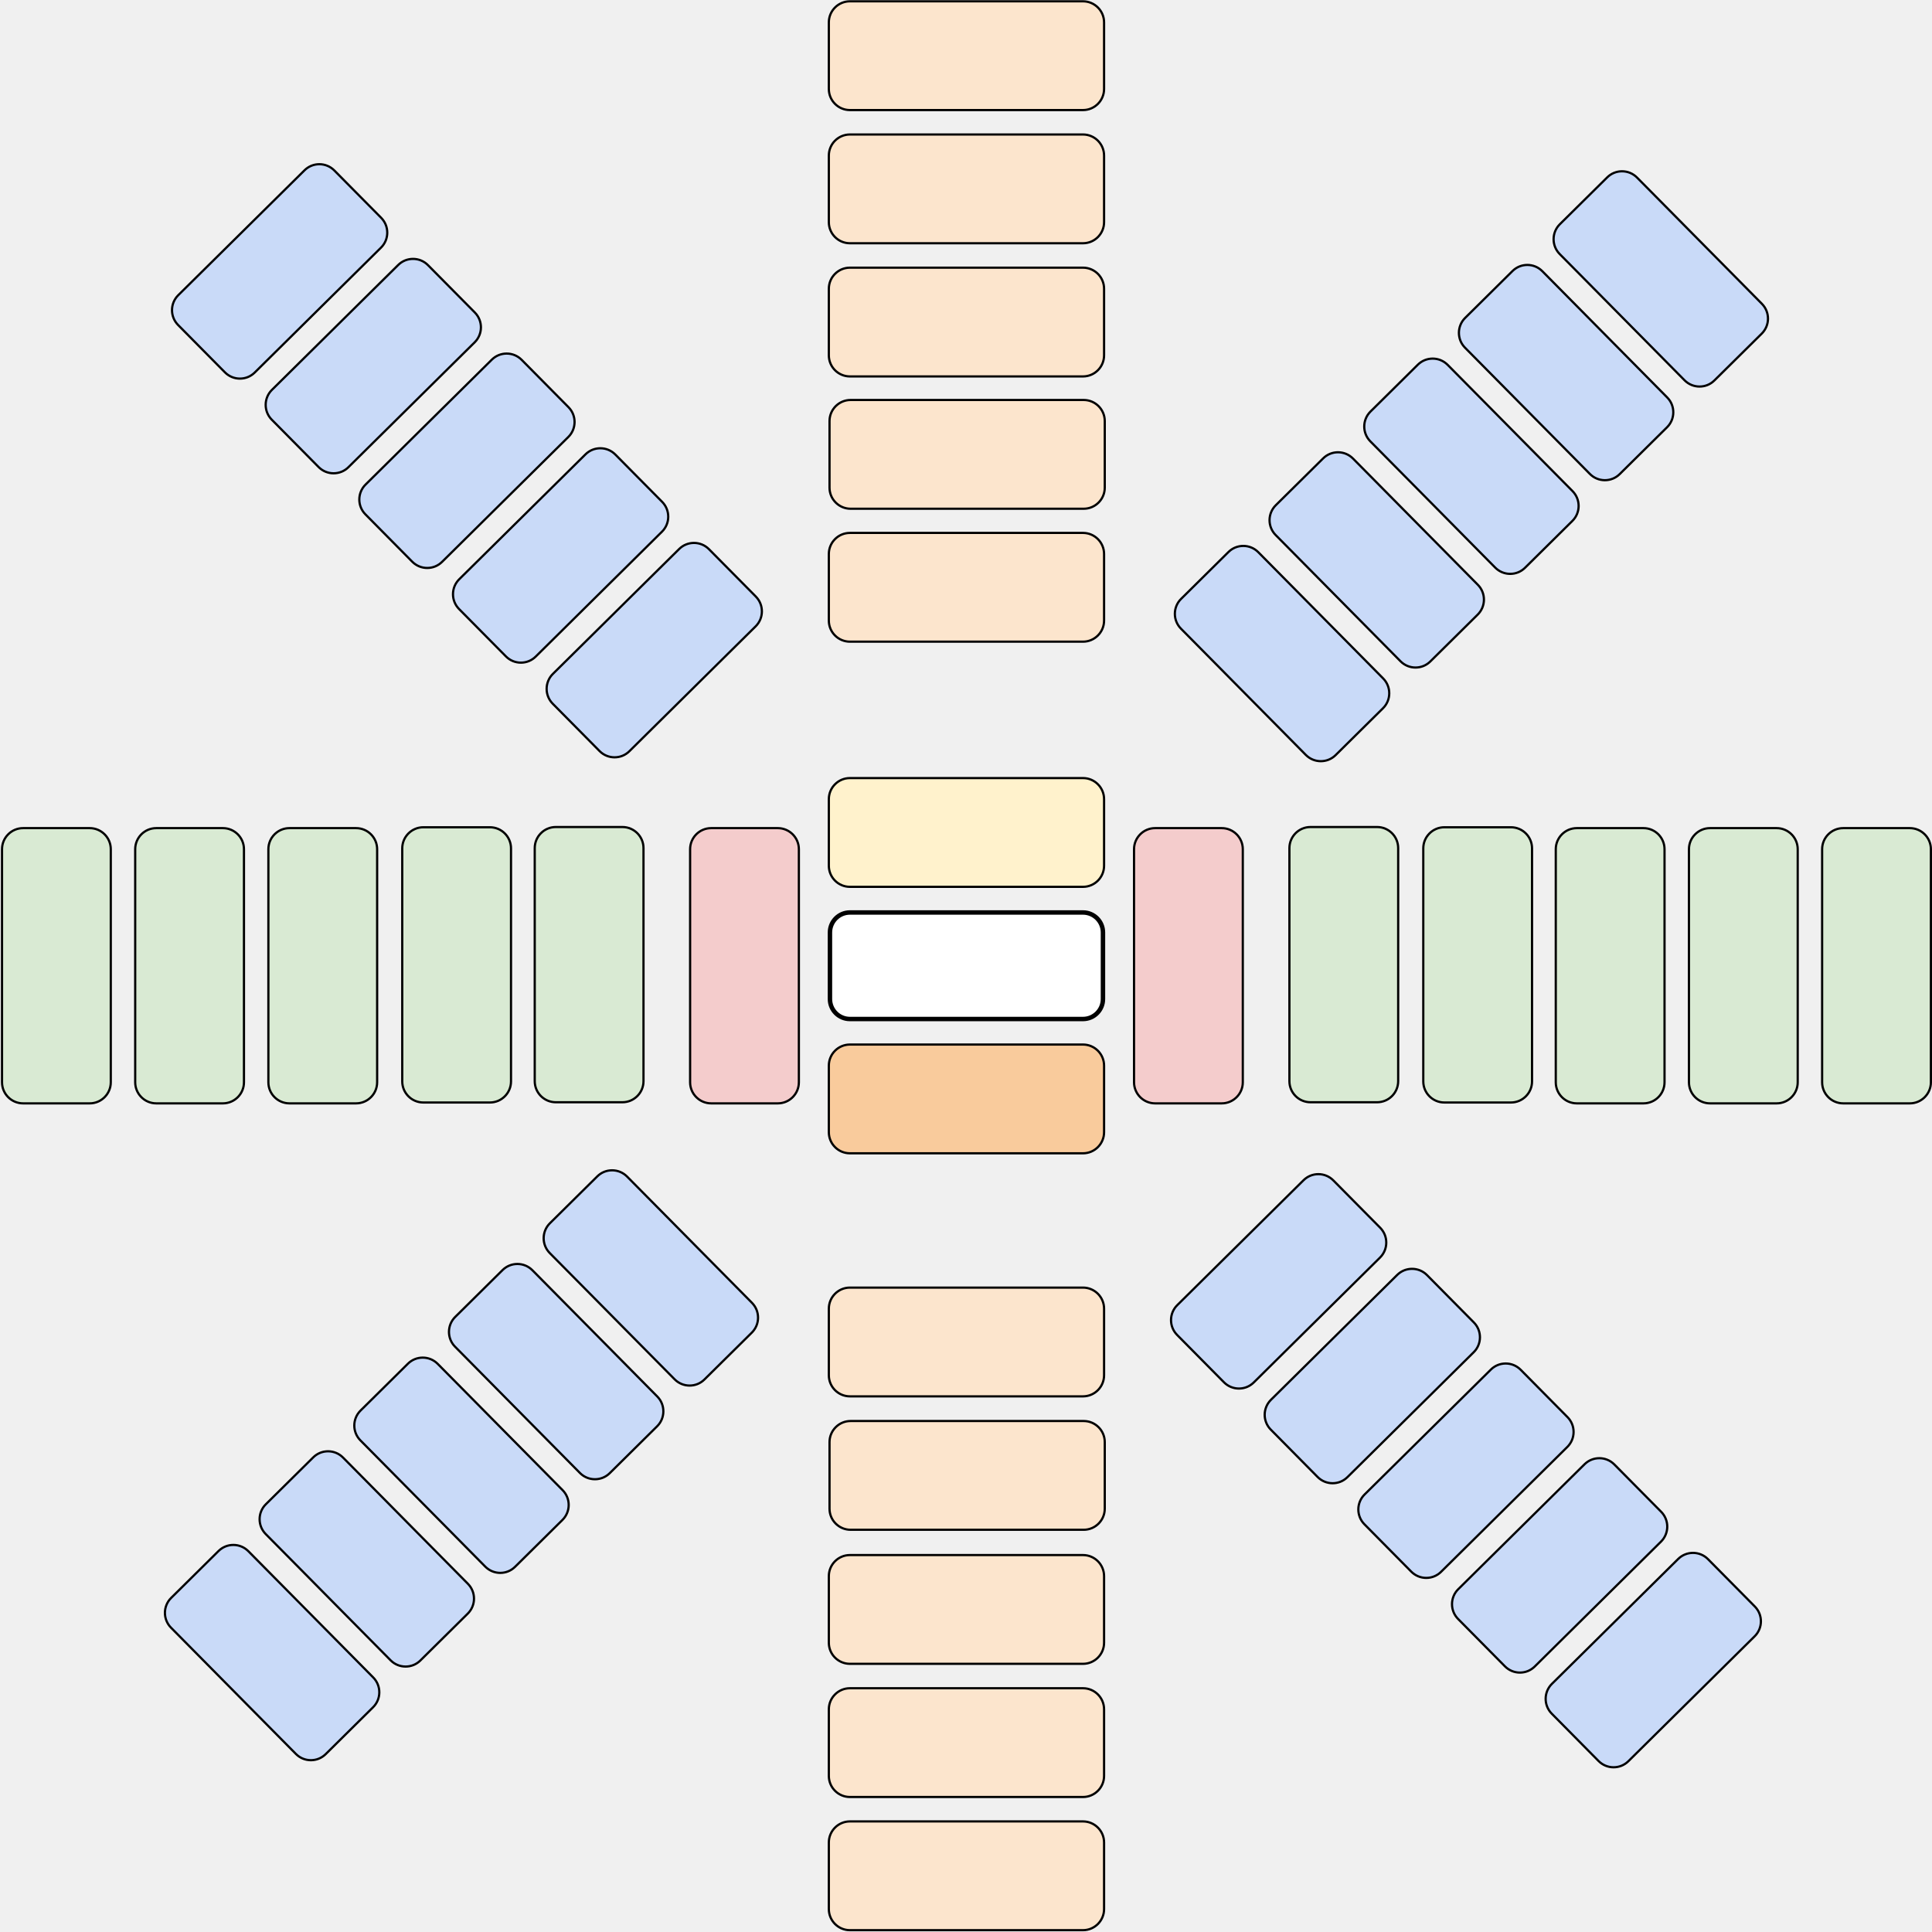
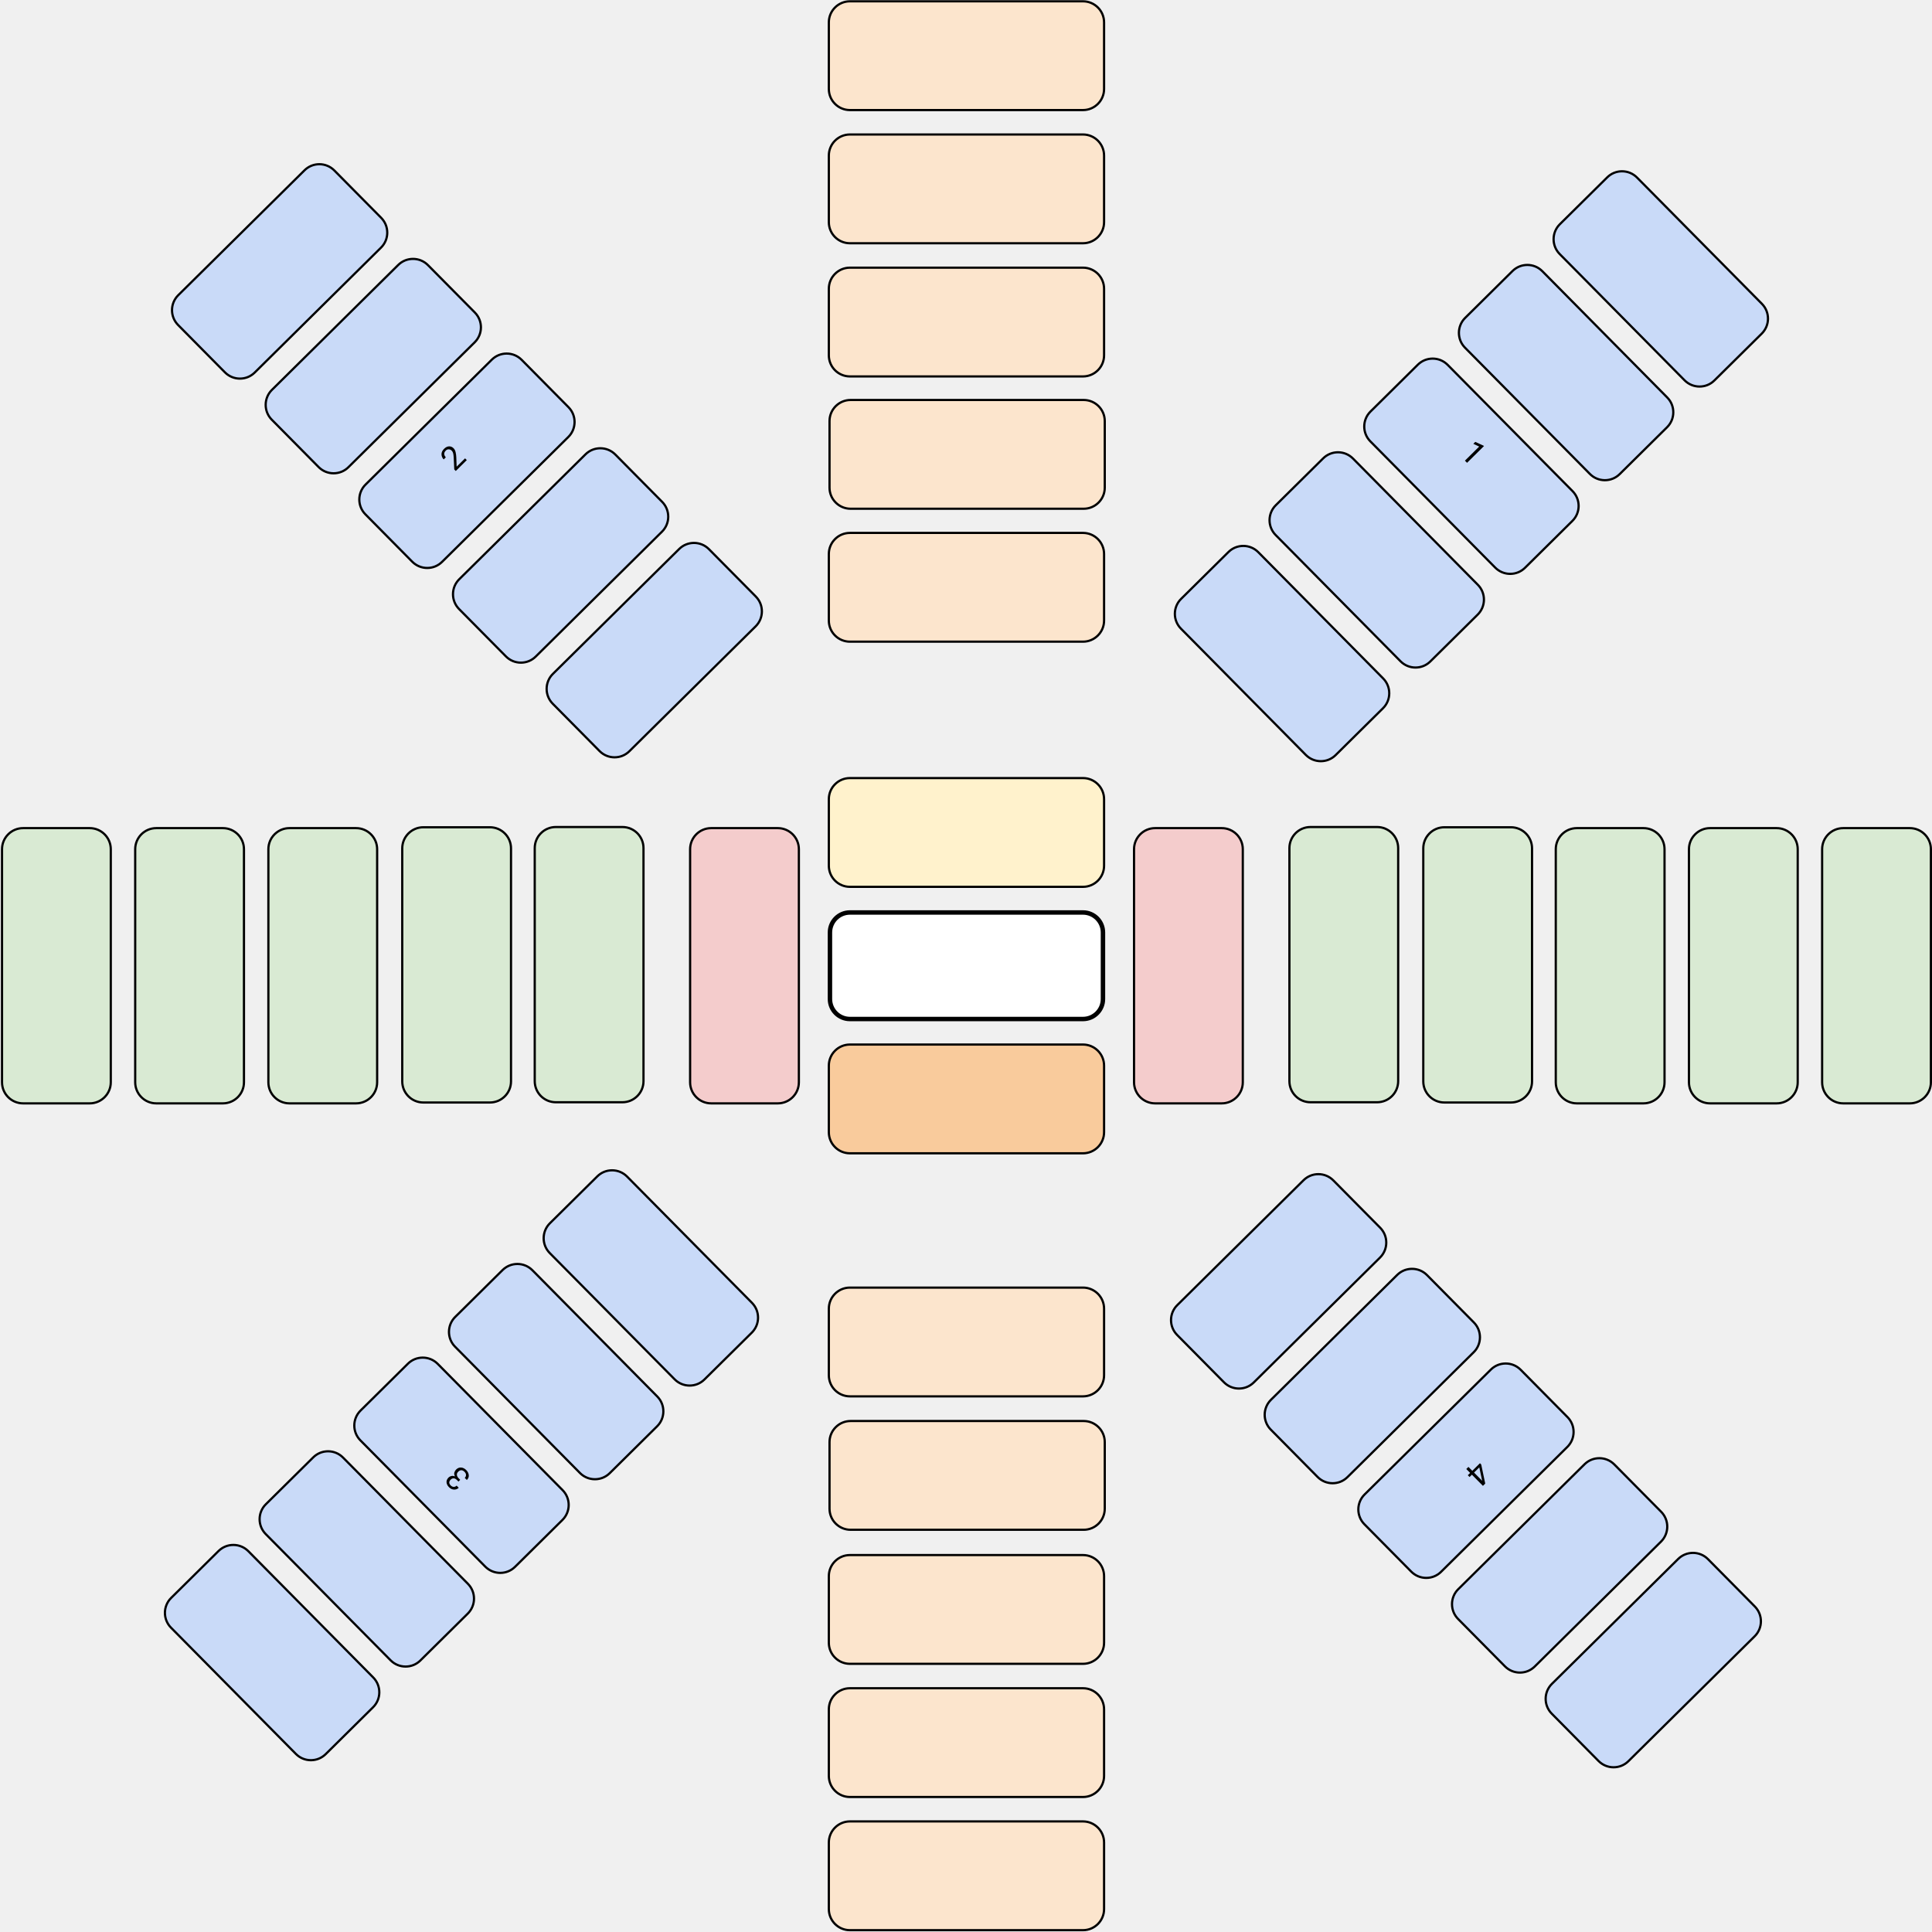
<svg xmlns="http://www.w3.org/2000/svg" viewBox="0 0 870.41 870.09">
  <defs>
    <style>
      .cls-1 {
        fill: #fff;
      }

      .cls-2 {
        font-family: Roboto-Regular, Roboto;
        font-size: 15px;
        font-variation-settings: 'wght' 400, 'wdth' 100;
        text-anchor: middle;
        dominant-baseline: text-bottom;
      }

      .baix {

      } 

      .contrafort {
        fill: rgb(255,242,204);
      }

      .agulla {
        fill: rgb(249,203,156);
      }

      .crossa {
        fill: rgb(244,204,204);
      }

      .mans {
          fill:rgb(252,229,205)
      }

      .vents {
          fill: rgb(217,234,211)
      }

      .lateral {
          fill: rgb(201,218,248)
      }     

    </style>
  </defs>
  <g id="recuadres">
    <g id="baixos">
      <g id="baix-0">
        <rect class="cls-1 baix" x="373.91" y="411.09" width="123" height="48" rx="9" ry="9" />
        <path d="M487.91,412.09c4.41,0,8,3.59,8,8v30c0,4.41-3.59,8-8,8h-105c-4.41,0-8-3.59-8-8v-30c0-4.41,3.59-8,8-8h105M487.91,410.09h-105c-5.52,0-10,4.48-10,10v30c0,5.52,4.48,10,10,10h105c5.52,0,10-4.48,10-10v-30c0-5.52-4.48-10-10-10h0Z" />
      </g>
    </g>
    <g id="contraforts">
      <g id="contrafort-0">
        <rect class="cls-1 contrafort" x="373.41" y="350.54" width="124" height="49" rx="9.5" ry="9.5" />
        <path d="M487.91,351.04c4.96,0,9,4.04,9,9v30c0,4.96-4.04,9-9,9h-105c-4.96,0-9-4.04-9-9v-30c0-4.96,4.04-9,9-9h105M487.91,350.04h-105c-5.52,0-10,4.48-10,10v30c0,5.52,4.48,10,10,10h105c5.52,0,10-4.48,10-10v-30c0-5.52-4.48-10-10-10h0Z" />
      </g>
    </g>
    <g id="agulles">
      <g id="agulla-0">
        <rect class="cls-1 agulla" x="373.41" y="470.59" width="124" height="49" rx="9.5" ry="9.5" />
        <path d="M487.91,471.09c4.96,0,9,4.04,9,9v30c0,4.96-4.04,9-9,9h-105c-4.96,0-9-4.04-9-9v-30c0-4.96,4.04-9,9-9h105M487.91,470.09h-105c-5.52,0-10,4.48-10,10v30c0,5.52,4.48,10,10,10h105c5.52,0,10-4.48,10-10v-30c0-5.52-4.48-10-10-10h0Z" />
      </g>
    </g>
    <g id="crosses">
      <g id="crossa-0">
        <rect class="cls-1 crossa" x="510.91" y="373.09" width="49" height="124" rx="9.5" ry="9.5" />
        <path d="M550.41,373.59c4.96,0,9,4.04,9,9v105c0,4.96-4.04,9-9,9h-30c-4.96,0-9-4.04-9-9v-105c0-4.96,4.04-9,9-9h30M550.41,372.59h-30c-5.52,0-10,4.48-10,10v105c0,5.52,4.48,10,10,10h30c5.52,0,10-4.48,10-10v-105c0-5.52-4.48-10-10-10h0Z" />
      </g>
      <g id="crossa-1" data-name="crosses">
        <rect class="cls-1 crossa" x="310.91" y="373.09" width="49" height="124" rx="9.5" ry="9.5" />
        <path d="M350.41,373.59c4.96,0,9,4.04,9,9v105c0,4.96-4.04,9-9,9h-30c-4.96,0-9-4.04-9-9v-105c0-4.96,4.04-9,9-9h30M350.41,372.59h-30c-5.52,0-10,4.48-10,10v105c0,5.52,4.48,10,10,10h30c5.52,0,10-4.48,10-10v-105c0-5.52-4.48-10-10-10h0Z" />
      </g>
    </g>
    <g id="rengles">
      <g>
        <g id="rengla-0">
          <rect class="cls-1 mans" x="373.41" y="580.09" width="124" height="49" rx="9.5" ry="9.5" />
          <path d="M487.91,580.59c4.96,0,9,4.04,9,9v30c0,4.96-4.04,9-9,9h-105c-4.96,0-9-4.04-9-9v-30c0-4.96,4.04-9,9-9h105M487.91,579.59h-105c-5.52,0-10,4.48-10,10v30c0,5.52,4.48,10,10,10h105c5.52,0,10-4.48,10-10v-30c0-5.52-4.48-10-10-10h0Z" />
        </g>
        <g id="rengla-1">
          <rect class="cls-1 vents" x="240.91" y="372.59" width="49" height="124" rx="9.5" ry="9.5" />
          <path d="M280.41,373.09c4.96,0,9,4.04,9,9v105c0,4.96-4.04,9-9,9h-30c-4.96,0-9-4.04-9-9v-105c0-4.96,4.04-9,9-9h30M280.41,372.09h-30c-5.52,0-10,4.48-10,10v105c0,5.52,4.48,10,10,10h30c5.52,0,10-4.48,10-10v-105c0-5.52-4.48-10-10-10h0Z" />
        </g>
        <g id="rengla-2">
          <rect class="cls-1 mans" x="373.41" y="240.09" width="124" height="49" rx="9.5" ry="9.5" />
          <path d="M487.91,240.59c4.96,0,9,4.04,9,9v30c0,4.96-4.04,9-9,9h-105c-4.96,0-9-4.04-9-9v-30c0-4.96,4.04-9,9-9h105M487.91,239.59h-105c-5.52,0-10,4.48-10,10v30c0,5.52,4.48,10,10,10h105c5.52,0,10-4.48,10-10v-30c0-5.52-4.48-10-10-10h0Z" />
        </g>
        <g id="rengla-3">
          <rect class="cls-1 vents" x="580.91" y="372.59" width="49" height="124" rx="9.5" ry="9.5" />
          <path d="M620.41,373.09c4.96,0,9,4.04,9,9v105c0,4.96-4.04,9-9,9h-30c-4.96,0-9-4.04-9-9v-105c0-4.96,4.04-9,9-9h30M620.41,372.09h-30c-5.52,0-10,4.48-10,10v105c0,5.52,4.48,10,10,10h30c5.52,0,10-4.48,10-10v-105c0-5.52-4.48-10-10-10h0Z" />
        </g>
      </g>
      <g>
        <g id="rengla-4">
          <rect class="cls-1 mans" x="373.72" y="640.2" width="124" height="49" rx="9.5" ry="9.5" />
          <path d="M488.22,640.7c4.96,0,9,4.04,9,9v30c0,4.96-4.04,9-9,9h-105c-4.96,0-9-4.04-9-9v-30c0-4.96,4.04-9,9-9h105M488.22,639.7h-105c-5.52,0-10,4.48-10,10v30c0,5.52,4.48,10,10,10h105c5.52,0,10-4.48,10-10v-30c0-5.52-4.48-10-10-10h0Z" />
        </g>
        <g id="rengla-5">
          <rect class="cls-1 vents" x="181.22" y="372.7" width="49" height="124" rx="9.5" ry="9.5" />
          <path d="M220.72,373.2c4.96,0,9,4.04,9,9v105c0,4.96-4.04,9-9,9h-30c-4.96,0-9-4.04-9-9v-105c0-4.96,4.04-9,9-9h30M220.72,372.2h-30c-5.52,0-10,4.48-10,10v105c0,5.52,4.48,10,10,10h30c5.52,0,10-4.48,10-10v-105c0-5.52-4.48-10-10-10h0Z" />
        </g>
        <g id="rengla-6">
          <rect class="cls-1 mans" x="373.72" y="180.2" width="124" height="49" rx="9.5" ry="9.5" />
          <path d="M488.22,180.7c4.96,0,9,4.04,9,9v30c0,4.96-4.04,9-9,9h-105c-4.96,0-9-4.04-9-9v-30c0-4.96,4.04-9,9-9h105M488.22,179.7h-105c-5.52,0-10,4.48-10,10v30c0,5.52,4.48,10,10,10h105c5.52,0,10-4.48,10-10v-30c0-5.52-4.48-10-10-10h0Z" />
        </g>
        <g id="rengla-7">
          <rect class="cls-1 vents" x="641.22" y="372.7" width="49" height="124" rx="9.5" ry="9.5" />
          <path d="M680.72,373.2c4.96,0,9,4.04,9,9v105c0,4.96-4.04,9-9,9h-30c-4.96,0-9-4.04-9-9v-105c0-4.96,4.04-9,9-9h30M680.72,372.2h-30c-5.52,0-10,4.48-10,10v105c0,5.52,4.48,10,10,10h30c5.52,0,10-4.48,10-10v-105c0-5.52-4.48-10-10-10h0Z" />
        </g>
      </g>
      <g>
        <g id="rengla-8">
          <rect class="cls-1 mans" x="373.41" y="700.59" width="124" height="49" rx="9.5" ry="9.5" />
          <path d="M487.91,701.09c4.96,0,9,4.04,9,9v30c0,4.96-4.04,9-9,9h-105c-4.96,0-9-4.04-9-9v-30c0-4.96,4.04-9,9-9h105M487.91,700.09h-105c-5.52,0-10,4.48-10,10v30c0,5.52,4.48,10,10,10h105c5.52,0,10-4.48,10-10v-30c0-5.52-4.48-10-10-10h0Z" />
        </g>
        <g id="rengla-9">
          <rect class="cls-1 vents" x="120.91" y="373.09" width="49" height="124" rx="9.5" ry="9.5" />
          <path d="M160.41,373.59c4.96,0,9,4.04,9,9v105c0,4.96-4.04,9-9,9h-30c-4.96,0-9-4.04-9-9v-105c0-4.96,4.04-9,9-9h30M160.41,372.59h-30c-5.52,0-10,4.48-10,10v105c0,5.52,4.48,10,10,10h30c5.52,0,10-4.48,10-10v-105c0-5.52-4.48-10-10-10h0Z" />
        </g>
        <g id="rengla-10">
          <rect class="cls-1 mans" x="373.41" y="120.59" width="124" height="49" rx="9.5" ry="9.5" />
          <path d="M487.91,121.09c4.96,0,9,4.04,9,9v30c0,4.96-4.04,9-9,9h-105c-4.96,0-9-4.04-9-9v-30c0-4.96,4.04-9,9-9h105M487.91,120.09h-105c-5.52,0-10,4.48-10,10v30c0,5.52,4.48,10,10,10h105c5.52,0,10-4.48,10-10v-30c0-5.52-4.48-10-10-10h0Z" />
        </g>
        <g id="rengla-11">
          <rect class="cls-1 vents" x="700.91" y="373.09" width="49" height="124" rx="9.5" ry="9.5" />
          <path d="M740.41,373.59c4.96,0,9,4.04,9,9v105c0,4.96-4.04,9-9,9h-30c-4.96,0-9-4.04-9-9v-105c0-4.96,4.04-9,9-9h30M740.41,372.59h-30c-5.52,0-10,4.48-10,10v105c0,5.52,4.48,10,10,10h30c5.52,0,10-4.48,10-10v-105c0-5.52-4.48-10-10-10h0Z" />
        </g>
      </g>
      <g>
        <g id="rengla-12">
          <rect class="cls-1 mans" x="373.41" y="760.59" width="124" height="49" rx="9.5" ry="9.5" />
          <path d="M487.91,761.09c4.96,0,9,4.04,9,9v30c0,4.96-4.04,9-9,9h-105c-4.96,0-9-4.04-9-9v-30c0-4.96,4.04-9,9-9h105M487.91,760.09h-105c-5.52,0-10,4.48-10,10v30c0,5.52,4.48,10,10,10h105c5.52,0,10-4.48,10-10v-30c0-5.52-4.48-10-10-10h0Z" />
        </g>
        <g id="rengla-13">
          <rect class="cls-1 vents" x="60.91" y="373.09" width="49" height="124" rx="9.5" ry="9.5" />
          <path d="M100.41,373.59c4.96,0,9,4.04,9,9v105c0,4.96-4.04,9-9,9h-30c-4.96,0-9-4.04-9-9v-105c0-4.96,4.04-9,9-9h30M100.41,372.59h-30c-5.52,0-10,4.48-10,10v105c0,5.52,4.48,10,10,10h30c5.52,0,10-4.48,10-10v-105c0-5.52-4.48-10-10-10h0Z" />
        </g>
        <g id="rengla-14">
          <rect class="cls-1 mans" x="373.41" y="60.59" width="124" height="49" rx="9.5" ry="9.5" />
          <path d="M487.91,61.09c4.96,0,9,4.04,9,9v30c0,4.96-4.04,9-9,9h-105c-4.96,0-9-4.04-9-9v-30c0-4.96,4.04-9,9-9h105M487.91,60.09h-105c-5.52,0-10,4.48-10,10v30c0,5.52,4.48,10,10,10h105c5.52,0,10-4.48,10-10v-30c0-5.52-4.48-10-10-10h0Z" />
        </g>
        <g id="rengla-15">
          <rect class="cls-1 vents" x="760.91" y="373.09" width="49" height="124" rx="9.5" ry="9.5" />
          <path d="M800.41,373.59c4.96,0,9,4.04,9,9v105c0,4.96-4.04,9-9,9h-30c-4.96,0-9-4.04-9-9v-105c0-4.96,4.04-9,9-9h30M800.41,372.59h-30c-5.52,0-10,4.48-10,10v105c0,5.52,4.48,10,10,10h30c5.52,0,10-4.48,10-10v-105c0-5.52-4.48-10-10-10h0Z" />
        </g>
      </g>
      <g>
        <g id="rengla-16">
          <rect class="cls-1 mans" x="373.41" y="820.59" width="124" height="49" rx="9.5" ry="9.5" />
          <path d="M487.91,821.09c4.96,0,9,4.04,9,9v30c0,4.96-4.04,9-9,9h-105c-4.96,0-9-4.04-9-9v-30c0-4.96,4.04-9,9-9h105M487.91,820.09h-105c-5.52,0-10,4.48-10,10v30c0,5.52,4.48,10,10,10h105c5.52,0,10-4.48,10-10v-30c0-5.52-4.48-10-10-10h0Z" />
        </g>
        <g id="rengla-17">
          <rect class="cls-1 vents" x=".91" y="373.09" width="49" height="124" rx="9.5" ry="9.5" />
          <path d="M40.41,373.59c4.96,0,9,4.04,9,9v105c0,4.96-4.04,9-9,9H10.41c-4.96,0-9-4.04-9-9v-105c0-4.96,4.04-9,9-9h30M40.41,372.59H10.41c-5.52,0-10,4.48-10,10v105c0,5.52,4.48,10,10,10h30c5.52,0,10-4.48,10-10v-105c0-5.52-4.48-10-10-10h0Z" />
        </g>
        <g id="rengla-18">
          <rect class="cls-1 mans" x="373.41" y=".59" width="124" height="49" rx="9.5" ry="9.5" />
          <path d="M487.91,1.09c4.96,0,9,4.04,9,9v30c0,4.96-4.04,9-9,9h-105c-4.96,0-9-4.04-9-9V10.09c0-4.96,4.04-9,9-9h105M487.91.09h-105c-5.52,0-10,4.48-10,10v30c0,5.52,4.48,10,10,10h105c5.52,0,10-4.48,10-10V10.09c0-5.52-4.48-10-10-10h0Z" />
        </g>
        <g id="rengla-19">
          <rect class="cls-1 vents" x="820.91" y="373.09" width="49" height="124" rx="9.5" ry="9.5" />
          <path d="M860.41,373.59c4.96,0,9,4.04,9,9v105c0,4.96-4.04,9-9,9h-30c-4.96,0-9-4.04-9-9v-105c0-4.96,4.04-9,9-9h30M860.41,372.59h-30c-5.52,0-10,4.48-10,10v105c0,5.52,4.48,10,10,10h30c5.52,0,10-4.48,10-10v-105c0-5.52-4.48-10-10-10h0Z" />
        </g>
      </g>
    </g>
    <g id="laterals">
      <g>
        <g id="lateral-0">
          <path class="cls-1 lateral" d="M558.17,625.57c-2.56,0-4.96-1-6.75-2.82l-21.1-21.33c-1.79-1.8-2.76-4.19-2.75-6.73.01-2.54,1.01-4.92,2.82-6.7l56.88-56.26c1.79-1.77,4.16-2.75,6.68-2.75s4.96,1,6.75,2.82l21.1,21.33c3.68,3.72,3.65,9.75-.07,13.44l-56.88,56.26c-1.79,1.77-4.16,2.75-6.68,2.75Z" />
          <path d="M593.95,529.48h0c2.42,0,4.69.95,6.4,2.67l21.1,21.33c3.49,3.53,3.46,9.24-.07,12.73l-56.88,56.26c-1.7,1.68-3.94,2.6-6.33,2.6s-4.7-.95-6.4-2.67l-21.1-21.33c-3.49-3.53-3.46-9.24.07-12.73l56.88-56.26c1.7-1.68,3.94-2.6,6.33-2.6M593.95,528.48c-2.54,0-5.08.96-7.03,2.89l-56.88,56.26c-3.93,3.88-3.96,10.22-.08,14.14l21.1,21.33c1.96,1.98,4.53,2.97,7.11,2.97s5.08-.96,7.03-2.89l56.88-56.26c3.93-3.88,3.96-10.22.08-14.14l-21.1-21.33c-1.96-1.98-4.53-2.97-7.11-2.97h0Z" />
        </g>
        <g id="lateral-1">
          <path class="cls-1 lateral" d="M310.69,624.22c-2.56,0-4.96-1-6.75-2.82l-56.26-56.88c-3.68-3.72-3.65-9.75.07-13.43l21.33-21.1c1.79-1.77,4.16-2.75,6.68-2.75s4.96,1,6.75,2.82l56.26,56.88c1.78,1.8,2.76,4.19,2.75,6.73-.01,2.54-1.02,4.92-2.82,6.7l-21.33,21.1c-1.79,1.77-4.16,2.75-6.68,2.75Z" />
          <path d="M275.76,527.75h0c2.42,0,4.69.95,6.4,2.67l56.26,56.88c1.69,1.71,2.61,3.97,2.6,6.38-.01,2.4-.96,4.66-2.67,6.35l-21.33,21.1c-1.7,1.68-3.94,2.6-6.33,2.6s-4.7-.95-6.4-2.67l-56.26-56.88c-3.49-3.53-3.46-9.24.07-12.73l21.33-21.1c1.7-1.68,3.94-2.6,6.33-2.6M275.76,526.75c-2.54,0-5.08.96-7.03,2.89l-21.33,21.1c-3.93,3.88-3.96,10.22-.08,14.14l56.26,56.88c1.96,1.98,4.53,2.97,7.11,2.97s5.08-.96,7.03-2.89l21.33-21.1c3.93-3.88,3.96-10.22.08-14.14l-56.26-56.88c-1.96-1.98-4.53-2.97-7.11-2.97h0Z" />
        </g>
        <g id="lateral-2">
          <path class="cls-1 lateral" d="M276.87,341.19c-2.56,0-4.96-1-6.75-2.82l-21.1-21.33c-3.68-3.72-3.65-9.75.07-13.43l56.88-56.26c1.79-1.77,4.16-2.75,6.68-2.75s4.96,1,6.75,2.82l21.1,21.33c1.78,1.8,2.76,4.19,2.75,6.73s-1.02,4.92-2.82,6.7l-56.88,56.26c-1.79,1.77-4.16,2.75-6.68,2.75Z" />
          <path d="M312.65,245.1h0c2.42,0,4.69.95,6.4,2.67l21.1,21.33c1.69,1.71,2.61,3.97,2.6,6.38-.01,2.4-.96,4.66-2.67,6.35l-56.88,56.26c-1.7,1.68-3.94,2.6-6.33,2.6s-4.7-.95-6.4-2.67l-21.1-21.33c-3.49-3.53-3.46-9.24.07-12.73l56.88-56.26c1.7-1.68,3.94-2.6,6.33-2.6M312.65,244.1c-2.54,0-5.08.96-7.03,2.89l-56.88,56.26c-3.93,3.88-3.96,10.22-.08,14.14l21.1,21.33c1.96,1.98,4.53,2.97,7.11,2.97s5.08-.96,7.03-2.89l56.88-56.26c3.93-3.88,3.96-10.22.08-14.14l-21.1-21.33c-1.96-1.98-4.53-2.97-7.11-2.97h0Z" />
        </g>
        <g id="lateral-3">
          <path class="cls-1 lateral" d="M595.07,342.92c-2.56,0-4.96-1-6.75-2.82l-56.26-56.88c-1.79-1.8-2.76-4.19-2.75-6.73s1.01-4.92,2.82-6.7l21.33-21.1c1.79-1.77,4.16-2.75,6.68-2.75s4.96,1,6.75,2.82l56.26,56.88c3.68,3.72,3.65,9.75-.07,13.44l-21.33,21.1c-1.79,1.77-4.16,2.75-6.68,2.75Z" />
          <path d="M560.13,246.45h0c2.42,0,4.69.95,6.4,2.67l56.26,56.88c1.69,1.71,2.61,3.97,2.6,6.38s-.96,4.66-2.67,6.35l-21.33,21.1c-1.7,1.68-3.94,2.6-6.33,2.6s-4.7-.95-6.4-2.67l-56.26-56.88c-1.69-1.71-2.61-3.97-2.6-6.38.01-2.4.96-4.66,2.67-6.35l21.33-21.1c1.7-1.68,3.94-2.6,6.33-2.6M560.13,245.45c-2.54,0-5.08.96-7.03,2.89l-21.33,21.1c-3.93,3.88-3.96,10.22-.08,14.14l56.26,56.88c1.96,1.98,4.53,2.97,7.11,2.97s5.08-.96,7.03-2.89l21.33-21.1c3.93-3.88,3.96-10.22.08-14.14l-56.26-56.88c-1.96-1.98-4.53-2.97-7.11-2.97h0Z" />
        </g>
      </g>
      <g>
        <g id="lateral-4" data-name="lateral-0">
          <path class="cls-1 lateral" d="M600.37,668.22c-2.56,0-4.96-1-6.75-2.82l-21.1-21.33c-3.68-3.72-3.65-9.75.07-13.44l56.88-56.26c1.79-1.77,4.16-2.75,6.68-2.75s4.96,1,6.75,2.82l21.1,21.33c1.78,1.8,2.76,4.19,2.75,6.73-.01,2.54-1.02,4.92-2.82,6.7l-56.88,56.26c-1.79,1.77-4.16,2.75-6.68,2.75Z" />
          <path d="M636.15,572.14h0c2.42,0,4.69.95,6.4,2.67l21.1,21.33c1.69,1.71,2.61,3.97,2.6,6.38s-.96,4.66-2.67,6.35l-56.88,56.26c-1.7,1.68-3.94,2.6-6.33,2.6s-4.7-.95-6.4-2.67l-21.1-21.33c-3.49-3.53-3.46-9.24.07-12.73l56.88-56.26c1.7-1.68,3.94-2.6,6.33-2.6M636.15,571.14c-2.54,0-5.08.96-7.03,2.89l-56.88,56.26c-3.93,3.88-3.96,10.22-.08,14.14l21.1,21.33c1.96,1.98,4.53,2.97,7.11,2.97s5.08-.96,7.03-2.89l56.88-56.26c3.93-3.88,3.96-10.22.08-14.14l-21.1-21.33c-1.96-1.98-4.53-2.97-7.11-2.97h0Z" />
        </g>
        <g id="lateral-5" data-name="lateral-0">
          <path class="cls-1 lateral" d="M268.03,666.42c-2.56,0-4.96-1-6.75-2.82l-56.26-56.88c-1.78-1.8-2.76-4.2-2.75-6.73.01-2.54,1.01-4.92,2.82-6.7l21.33-21.1c1.79-1.77,4.16-2.75,6.68-2.75s4.96,1,6.75,2.82l56.26,56.88c3.68,3.72,3.65,9.75-.07,13.44l-21.33,21.1c-1.79,1.77-4.16,2.75-6.68,2.75Z" />
          <path d="M233.1,569.95h0c2.42,0,4.69.95,6.4,2.67l56.26,56.88c1.69,1.71,2.61,3.97,2.6,6.38-.01,2.4-.96,4.66-2.67,6.35l-21.33,21.1c-1.7,1.68-3.94,2.6-6.33,2.6s-4.7-.95-6.4-2.67l-56.26-56.88c-1.69-1.71-2.61-3.97-2.6-6.38.01-2.4.96-4.66,2.67-6.35l21.33-21.1c1.7-1.68,3.94-2.6,6.33-2.6M233.1,568.95c-2.54,0-5.08.96-7.03,2.89l-21.33,21.1c-3.93,3.88-3.96,10.22-.08,14.14l56.26,56.88c1.96,1.98,4.53,2.97,7.11,2.97s5.08-.96,7.03-2.89l21.33-21.1c3.93-3.88,3.96-10.22.08-14.14l-56.26-56.88c-1.96-1.98-4.53-2.97-7.11-2.97h0Z" />
        </g>
        <g id="lateral-6" data-name="lateral-0">
          <path class="cls-1 lateral" d="M234.68,298.54c-2.56,0-4.96-1-6.75-2.82l-21.1-21.33c-3.68-3.72-3.65-9.75.07-13.44l56.88-56.26c1.79-1.77,4.16-2.75,6.68-2.75s4.96,1,6.75,2.82l21.1,21.33c1.78,1.8,2.76,4.2,2.75,6.73-.01,2.54-1.02,4.92-2.82,6.7l-56.88,56.26c-1.79,1.77-4.16,2.75-6.68,2.75Z" />
          <path d="M270.46,202.45h0c2.42,0,4.69.95,6.4,2.67l21.1,21.33c3.49,3.53,3.46,9.24-.07,12.73l-56.88,56.26c-1.7,1.68-3.94,2.6-6.33,2.6s-4.7-.95-6.4-2.67l-21.1-21.33c-1.69-1.71-2.61-3.97-2.6-6.38.01-2.4.96-4.66,2.67-6.35l56.88-56.26c1.7-1.68,3.94-2.6,6.33-2.6M270.46,201.45c-2.54,0-5.08.96-7.03,2.89l-56.88,56.26c-3.93,3.88-3.96,10.22-.08,14.14l21.1,21.33c1.96,1.98,4.53,2.97,7.11,2.97s5.08-.96,7.03-2.89l56.88-56.26c3.93-3.88,3.96-10.22.08-14.14l-21.1-21.33c-1.96-1.98-4.53-2.97-7.11-2.97h0Z" />
        </g>
        <g id="lateral-7" data-name="lateral-0">
          <path class="cls-1 lateral" d="M637.72,300.73c-2.56,0-4.96-1-6.75-2.82l-56.26-56.88c-3.68-3.72-3.65-9.75.07-13.44l21.33-21.1c1.79-1.77,4.16-2.75,6.68-2.75s4.96,1,6.75,2.82l56.26,56.88c1.79,1.8,2.76,4.2,2.75,6.73s-1.01,4.92-2.82,6.7l-21.33,21.1c-1.79,1.77-4.16,2.75-6.68,2.75Z" />
          <path d="M602.79,204.26h0c2.42,0,4.69.95,6.4,2.67l56.26,56.88c3.49,3.53,3.46,9.24-.07,12.73l-21.33,21.1c-1.7,1.68-3.94,2.6-6.33,2.6s-4.7-.95-6.4-2.67l-56.26-56.88c-3.49-3.53-3.46-9.24.07-12.73l21.33-21.1c1.7-1.68,3.94-2.6,6.33-2.6M602.79,203.26c-2.54,0-5.08.96-7.03,2.89l-21.33,21.1c-3.93,3.88-3.96,10.22-.08,14.14l56.26,56.88c1.96,1.98,4.53,2.97,7.11,2.97s5.08-.96,7.03-2.89l21.33-21.1c3.93-3.88,3.96-10.22.08-14.14l-56.26-56.88c-1.96-1.98-4.53-2.97-7.11-2.97h0Z" />
        </g>
      </g>
      <g>
        <g id="lateral-8" data-name="lateral-0">
          <path class="cls-1 lateral" d="M642.57,710.88c-2.56,0-4.96-1-6.75-2.82l-21.1-21.33c-3.68-3.72-3.65-9.75.07-13.44l56.88-56.26c1.79-1.77,4.16-2.75,6.68-2.75s4.96,1,6.75,2.82l21.1,21.33c3.68,3.72,3.65,9.75-.07,13.43l-56.88,56.26c-1.79,1.77-4.16,2.75-6.68,2.75Z" />
          <path d="M678.34,614.79h0c2.42,0,4.69.95,6.4,2.67l21.1,21.33c1.69,1.71,2.61,3.97,2.6,6.38-.01,2.4-.96,4.66-2.67,6.35l-56.88,56.26c-1.7,1.68-3.94,2.6-6.33,2.6s-4.7-.95-6.4-2.67l-21.1-21.33c-3.49-3.53-3.46-9.24.07-12.73l56.88-56.26c1.7-1.68,3.94-2.6,6.33-2.6M678.34,613.79c-2.54,0-5.08.96-7.03,2.89l-56.88,56.26c-3.93,3.88-3.96,10.22-.08,14.14l21.1,21.33c1.96,1.98,4.53,2.97,7.11,2.97s5.08-.96,7.03-2.89l56.88-56.26c3.93-3.88,3.96-10.22.08-14.14l-21.1-21.33c-1.96-1.98-4.53-2.97-7.11-2.97h0Z" />
        </g>
        <g id="lateral-9" data-name="lateral-0">
          <path class="cls-1 lateral" d="M225.38,708.61c-2.56,0-4.96-1-6.75-2.82l-56.26-56.88c-1.78-1.8-2.76-4.19-2.75-6.73.01-2.54,1.02-4.92,2.82-6.7l21.33-21.1c1.79-1.77,4.16-2.75,6.68-2.75s4.96,1,6.75,2.82l56.26,56.88c3.68,3.72,3.65,9.75-.07,13.44l-21.33,21.1c-1.79,1.77-4.16,2.75-6.68,2.75Z" />
          <path d="M190.45,612.14h0c2.42,0,4.69.95,6.4,2.67l56.26,56.88c3.49,3.53,3.46,9.24-.07,12.73l-21.33,21.1c-1.7,1.68-3.94,2.6-6.33,2.6s-4.7-.95-6.4-2.67l-56.26-56.88c-1.69-1.71-2.61-3.97-2.6-6.38.01-2.4.96-4.66,2.67-6.35l21.33-21.1c1.7-1.68,3.94-2.6,6.33-2.6M190.45,611.14c-2.54,0-5.08.96-7.03,2.89l-21.33,21.1c-3.93,3.88-3.96,10.22-.08,14.14l56.26,56.88c1.96,1.98,4.53,2.97,7.11,2.97s5.08-.96,7.03-2.89l21.33-21.1c3.93-3.88,3.96-10.22.08-14.14l-56.26-56.88c-1.96-1.98-4.53-2.97-7.11-2.97h0Z" />
        </g>
-         <g id="lateral-0-10" data-name="lateral-0">
+         <g id="lateral-10" data-name="lateral-0">
          <path class="cls-1 lateral" d="M192.48,255.88c-2.56,0-4.96-1-6.75-2.82l-21.1-21.33c-3.68-3.72-3.65-9.75.07-13.44l56.88-56.26c1.79-1.77,4.16-2.75,6.68-2.75s4.96,1,6.75,2.82l21.1,21.33c1.78,1.8,2.76,4.19,2.75,6.73s-1.02,4.92-2.82,6.7l-56.88,56.26c-1.79,1.77-4.16,2.75-6.68,2.75Z" />
          <path d="M228.26,159.79h0c2.42,0,4.69.95,6.4,2.67l21.1,21.33c3.49,3.53,3.46,9.24-.07,12.73l-56.88,56.26c-1.7,1.68-3.94,2.6-6.33,2.6s-4.7-.95-6.4-2.67l-21.1-21.33c-3.49-3.53-3.46-9.24.07-12.73l56.88-56.26c1.7-1.68,3.94-2.6,6.33-2.6M228.26,158.79c-2.54,0-5.08.96-7.03,2.89l-56.88,56.26c-3.93,3.88-3.96,10.22-.08,14.14l21.1,21.33c1.96,1.98,4.53,2.97,7.11,2.97s5.08-.96,7.03-2.89l56.88-56.26c3.93-3.88,3.96-10.22.08-14.14l-21.1-21.33c-1.96-1.98-4.53-2.97-7.11-2.97h0Z" />
        </g>
-         <g id="lateral-0-11" data-name="lateral-0">
+         <g id="lateral-11" data-name="lateral-0">
          <path class="cls-1 lateral" d="M680.38,258.53c-2.56,0-4.96-1-6.75-2.82l-56.26-56.88c-1.78-1.8-2.76-4.19-2.75-6.73s1.02-4.92,2.82-6.7l21.33-21.1c1.79-1.77,4.16-2.75,6.68-2.75s4.96,1,6.75,2.82l56.26,56.88c3.68,3.72,3.65,9.75-.07,13.44l-21.33,21.1c-1.79,1.77-4.16,2.75-6.68,2.75Z" />
          <path d="M645.45,162.06h0c2.42,0,4.69.95,6.4,2.67l56.26,56.88c3.49,3.53,3.46,9.24-.07,12.73l-21.33,21.1c-1.7,1.68-3.94,2.6-6.33,2.6s-4.7-.95-6.4-2.67l-56.26-56.88c-3.49-3.53-3.46-9.24.07-12.73l21.33-21.1c1.7-1.68,3.94-2.6,6.33-2.6M645.45,161.06c-2.54,0-5.08.96-7.03,2.89l-21.33,21.1c-3.93,3.88-3.96,10.22-.08,14.14l56.26,56.88c1.96,1.98,4.53,2.97,7.11,2.97s5.08-.96,7.03-2.89l21.33-21.1c3.93-3.88,3.96-10.22.08-14.14l-56.26-56.88c-1.96-1.98-4.53-2.97-7.11-2.97h0Z" />
        </g>
      </g>
      <g>
        <g id="lateral-12" data-name="lateral-0">
          <path class="cls-1 lateral" d="M684.76,753.54c-2.56,0-4.96-1-6.75-2.82l-21.1-21.33c-3.68-3.72-3.65-9.75.07-13.43l56.88-56.26c1.79-1.77,4.16-2.75,6.68-2.75s4.96,1,6.75,2.82l21.1,21.33c3.68,3.72,3.65,9.75-.07,13.43l-56.88,56.26c-1.79,1.77-4.16,2.75-6.68,2.75Z" />
          <path d="M720.54,657.45h0c2.42,0,4.69.95,6.4,2.67l21.1,21.33c3.49,3.53,3.46,9.24-.07,12.73l-56.88,56.26c-1.7,1.68-3.94,2.6-6.33,2.6s-4.7-.95-6.4-2.67l-21.1-21.33c-1.69-1.71-2.61-3.97-2.6-6.38s.96-4.66,2.67-6.35l56.88-56.26c1.7-1.68,3.94-2.6,6.33-2.6M720.54,656.45c-2.54,0-5.08.96-7.03,2.89l-56.88,56.26c-3.93,3.88-3.96,10.22-.08,14.14l21.1,21.33c1.96,1.98,4.53,2.97,7.11,2.97s5.08-.96,7.03-2.89l56.88-56.26c3.93-3.88,3.96-10.22.08-14.14l-21.1-21.33c-1.96-1.98-4.53-2.97-7.11-2.97h0Z" />
        </g>
        <g id="lateral-13" data-name="lateral-0">
          <path class="cls-1 lateral" d="M182.72,750.81c-2.56,0-4.96-1-6.75-2.82l-56.26-56.88c-1.78-1.8-2.76-4.19-2.75-6.73.01-2.54,1.01-4.92,2.82-6.7l21.33-21.1c1.79-1.77,4.16-2.75,6.68-2.75s4.96,1,6.75,2.82l56.26,56.88c3.68,3.72,3.65,9.75-.07,13.43l-21.33,21.1c-1.79,1.77-4.16,2.75-6.68,2.75Z" />
          <path d="M147.79,654.34h0c2.42,0,4.69.95,6.4,2.67l56.26,56.88c1.69,1.71,2.61,3.97,2.6,6.38-.01,2.4-.96,4.66-2.67,6.35l-21.33,21.1c-1.7,1.68-3.94,2.6-6.33,2.6s-4.7-.95-6.4-2.67l-56.26-56.88c-1.69-1.71-2.61-3.97-2.6-6.38.01-2.4.96-4.66,2.67-6.35l21.33-21.1c1.7-1.68,3.94-2.6,6.33-2.6M147.79,653.34c-2.54,0-5.08.96-7.03,2.89l-21.33,21.1c-3.93,3.88-3.96,10.22-.08,14.14l56.26,56.88c1.96,1.98,4.53,2.97,7.11,2.97s5.08-.96,7.03-2.89l21.33-21.1c3.93-3.88,3.96-10.22.08-14.14l-56.26-56.88c-1.96-1.98-4.53-2.97-7.11-2.97h0Z" />
        </g>
        <g id="lateral-14" data-name="lateral-0">
          <path class="cls-1 lateral" d="M150.29,213.22c-2.56,0-4.96-1-6.75-2.82l-21.1-21.33c-1.78-1.8-2.76-4.19-2.75-6.73.01-2.54,1.02-4.92,2.82-6.7l56.88-56.26c1.79-1.77,4.16-2.75,6.68-2.75s4.96,1,6.75,2.82l21.1,21.33c3.68,3.72,3.65,9.75-.07,13.44l-56.88,56.26c-1.79,1.77-4.16,2.75-6.68,2.75Z" />
          <path d="M186.07,117.14h0c2.42,0,4.69.95,6.4,2.67l21.1,21.33c3.49,3.53,3.46,9.24-.07,12.73l-56.88,56.26c-1.7,1.68-3.94,2.6-6.33,2.6s-4.7-.95-6.4-2.67l-21.1-21.33c-1.69-1.71-2.61-3.97-2.6-6.38.01-2.4.96-4.66,2.67-6.35l56.88-56.26c1.7-1.68,3.94-2.6,6.33-2.6M186.07,116.14c-2.54,0-5.08.96-7.03,2.89l-56.88,56.26c-3.93,3.88-3.96,10.22-.08,14.14l21.1,21.33c1.96,1.98,4.53,2.97,7.11,2.97s5.08-.96,7.03-2.89l56.88-56.26c3.93-3.88,3.96-10.22.08-14.14l-21.1-21.33c-1.96-1.98-4.53-2.97-7.11-2.97h0Z" />
        </g>
        <g id="lateral-15" data-name="lateral-0">
          <path class="cls-1 lateral" d="M723.04,216.34c-2.56,0-4.96-1-6.75-2.82l-56.26-56.88c-1.78-1.8-2.76-4.2-2.75-6.73s1.02-4.92,2.82-6.7l21.33-21.1c1.79-1.77,4.16-2.75,6.68-2.75s4.96,1,6.75,2.82l56.26,56.88c3.68,3.72,3.65,9.75-.07,13.44l-21.33,21.1c-1.79,1.77-4.16,2.75-6.68,2.75Z" />
          <path d="M688.1,119.86h0c2.42,0,4.69.95,6.4,2.67l56.26,56.88c1.69,1.71,2.61,3.97,2.6,6.38-.01,2.4-.96,4.66-2.67,6.35l-21.33,21.1c-1.7,1.68-3.94,2.6-6.33,2.6s-4.7-.95-6.4-2.67l-56.26-56.88c-3.49-3.53-3.46-9.24.07-12.73l21.33-21.1c1.7-1.68,3.94-2.6,6.33-2.6M688.1,118.86c-2.54,0-5.08.96-7.03,2.89l-21.33,21.1c-3.93,3.88-3.96,10.22-.08,14.14l56.26,56.88c1.96,1.98,4.53,2.97,7.11,2.97s5.08-.96,7.03-2.89l21.33-21.1c3.93-3.88,3.96-10.22.08-14.14l-56.26-56.88c-1.96-1.98-4.53-2.97-7.11-2.97h0Z" />
        </g>
      </g>
      <g>
        <g id="lateral-16" data-name="lateral-0">
          <path class="cls-1 lateral" d="M726.96,796.19c-2.56,0-4.96-1-6.75-2.82l-21.1-21.33c-3.68-3.72-3.65-9.75.07-13.43l56.88-56.26c1.79-1.77,4.16-2.75,6.68-2.75s4.96,1,6.75,2.82l21.1,21.33c3.68,3.72,3.65,9.75-.07,13.44l-56.88,56.26c-1.79,1.77-4.16,2.75-6.68,2.75Z" />
          <path d="M762.73,700.11h0c2.42,0,4.69.95,6.4,2.67l21.1,21.33c3.49,3.53,3.46,9.24-.07,12.73l-56.88,56.26c-1.7,1.68-3.94,2.6-6.33,2.6s-4.7-.95-6.4-2.67l-21.1-21.33c-3.49-3.53-3.46-9.24.07-12.73l56.88-56.26c1.7-1.68,3.94-2.6,6.33-2.6M762.73,699.11c-2.54,0-5.08.96-7.03,2.89l-56.88,56.26c-3.93,3.88-3.96,10.22-.08,14.14l21.1,21.33c1.96,1.98,4.53,2.97,7.11,2.97s5.08-.96,7.03-2.89l56.88-56.26c3.93-3.88,3.96-10.22.08-14.14l-21.1-21.33c-1.96-1.98-4.53-2.97-7.11-2.97h0Z" />
        </g>
        <g id="lateral-17" data-name="lateral-0">
          <path class="cls-1 lateral" d="M140.07,793c-2.56,0-4.96-1-6.75-2.82l-56.26-56.88c-3.68-3.72-3.65-9.75.07-13.43l21.33-21.1c1.79-1.77,4.16-2.75,6.68-2.75s4.96,1,6.75,2.82l56.26,56.88c1.78,1.8,2.76,4.19,2.75,6.73-.01,2.54-1.01,4.92-2.82,6.7l-21.33,21.1c-1.79,1.77-4.16,2.75-6.68,2.75Z" />
          <path d="M105.13,696.53h0c2.42,0,4.69.95,6.4,2.67l56.26,56.88c1.69,1.71,2.61,3.97,2.6,6.38-.01,2.4-.96,4.66-2.67,6.35l-21.33,21.1c-1.7,1.68-3.94,2.6-6.33,2.6s-4.7-.95-6.4-2.67l-56.26-56.88c-3.49-3.53-3.46-9.24.07-12.73l21.33-21.1c1.7-1.68,3.94-2.6,6.33-2.6M105.13,695.53c-2.54,0-5.08.96-7.03,2.89l-21.33,21.1c-3.93,3.88-3.96,10.22-.08,14.14l56.26,56.88c1.96,1.98,4.53,2.97,7.11,2.97s5.08-.96,7.03-2.89l21.33-21.1c3.93-3.88,3.96-10.22.08-14.14l-56.26-56.88c-1.96-1.98-4.53-2.97-7.11-2.97h0Z" />
        </g>
        <g id="lateral-18" data-name="lateral-0">
          <path class="cls-1 lateral" d="M108.09,170.57c-2.56,0-4.96-1-6.75-2.82l-21.1-21.33c-3.68-3.72-3.65-9.75.07-13.44l56.88-56.26c1.79-1.77,4.16-2.75,6.68-2.75s4.96,1,6.75,2.82l21.1,21.33c3.68,3.72,3.65,9.75-.07,13.44l-56.88,56.26c-1.79,1.77-4.16,2.75-6.68,2.75Z" />
          <path d="M143.87,74.48h0c2.42,0,4.69.95,6.4,2.67l21.1,21.33c1.69,1.71,2.61,3.97,2.6,6.38-.01,2.4-.96,4.66-2.67,6.35l-56.88,56.26c-1.7,1.68-3.94,2.6-6.33,2.6s-4.7-.95-6.4-2.67l-21.1-21.33c-3.49-3.53-3.46-9.24.07-12.73l56.88-56.26c1.7-1.68,3.94-2.6,6.33-2.6M143.87,73.48c-2.54,0-5.08.96-7.03,2.89l-56.88,56.26c-3.93,3.88-3.96,10.22-.08,14.14l21.1,21.33c1.96,1.98,4.53,2.97,7.11,2.97s5.08-.96,7.03-2.89l56.88-56.26c3.93-3.88,3.96-10.22.08-14.14l-21.1-21.33c-1.96-1.98-4.53-2.97-7.11-2.97h0Z" />
        </g>
        <g id="lateral-19" data-name="lateral-0">
          <path class="cls-1 lateral" d="M765.69,174.14c-2.56,0-4.96-1-6.75-2.82l-56.26-56.88c-3.68-3.72-3.65-9.75.07-13.44l21.33-21.1c1.79-1.77,4.16-2.75,6.68-2.75s4.96,1,6.75,2.82l56.26,56.88c1.78,1.8,2.76,4.19,2.75,6.73s-1.02,4.92-2.82,6.7l-21.33,21.1c-1.79,1.77-4.16,2.75-6.68,2.75Z" />
          <path d="M730.76,77.67h0c2.42,0,4.69.95,6.4,2.67l56.26,56.88c3.49,3.53,3.46,9.24-.07,12.73l-21.33,21.1c-1.7,1.68-3.94,2.6-6.33,2.6s-4.7-.95-6.4-2.67l-56.26-56.88c-1.69-1.71-2.61-3.97-2.6-6.38s.96-4.66,2.67-6.35l21.33-21.1c1.7-1.68,3.94-2.6,6.33-2.6M730.76,76.67c-2.54,0-5.08.96-7.03,2.89l-21.33,21.1c-3.93,3.88-3.96,10.22-.08,14.14l56.26,56.88c1.96,1.98,4.53,2.97,7.11,2.97s5.08-.96,7.03-2.89l21.33-21.1c3.93-3.88,3.96-10.22.08-14.14l-56.26-56.88c-1.96-1.98-4.53-2.97-7.11-2.97h0Z" />
        </g>
      </g>
    </g>
  </g>
  <g id="text">
    <g id="text-crosses">
      <text id="text-crossa-0" class="cls-2" transform="translate(530.9 431.83) rotate(90)" />
      <text id="text-crossa-1" class="cls-2" transform="translate(339.93 438.35) rotate(-90)" />
    </g>
    <g id="text-baixos">
      <text id="text-baix-0" class="cls-2" transform="translate(431.74 438.75)" />
    </g>
    <g id="text-contraforts">
      <text id="text-contrafort-0" class="cls-2" transform="translate(432.15 378.79)" />
    </g>
    <g id="text-agulles">
      <text id="text-agulla-0" class="cls-2" transform="translate(438.26 491.25) rotate(-180)" />
    </g>
    <g id="text-rengles">
      <g>
        <text id="text-rengla-0" class="cls-2" transform="translate(438.26 600.75) rotate(-180)" />
        <text id="text-rengla-1" class="cls-2" transform="translate(268.75 437.76) rotate(-90)" />
        <text id="text-rengla-2" class="cls-2" transform="translate(431.74 268.25)" />
        <text id="text-rengla-3" class="cls-2" transform="translate(601.25 431.24) rotate(90)" />
      </g>
      <g>
        <text id="text-rengla-4" class="cls-2" transform="translate(438.57 660.86) rotate(-180)" />
        <text id="text-rengla-5" class="cls-2" transform="translate(209.05 437.87) rotate(-90)" />
        <text id="text-rengla-6" class="cls-2" transform="translate(432.04 208.36)" />
        <text id="text-rengla-7" class="cls-2" transform="translate(661.55 431.35) rotate(90)" />
      </g>
      <g>
        <text id="text-rengla-8" class="cls-2" transform="translate(438.26 721.25) rotate(-180)" />
        <text id="text-rengla-9" class="cls-2" transform="translate(148.75 438.26) rotate(-90)" />
        <text id="text-rengla-10" class="cls-2" transform="translate(431.74 148.75)" />
        <text id="text-rengla-11" class="cls-2" transform="translate(721.25 431.74) rotate(90)" />
      </g>
      <g>
        <text id="text-rengla-12" class="cls-2" transform="translate(438.26 781.25) rotate(-180)" />
        <text id="text-rengla-13" class="cls-2" transform="translate(88.75 438.26) rotate(-90)" />
        <text id="text-rengla-14" class="cls-2" transform="translate(431.74 88.75)" />
        <text id="text-rengla-15" class="cls-2" transform="translate(781.25 431.74) rotate(90)" />
      </g>
      <g>
        <text id="text-rengla-16" class="cls-2" transform="translate(438.26 841.25) rotate(-180)" />
        <text id="text-rengla-17" class="cls-2" transform="translate(28.75 438.26) rotate(-90)" />
        <text id="text-rengla-18" class="cls-2" transform="translate(431.74 28.75)" />
        <text id="text-rengla-19" class="cls-2" transform="translate(841.25 431.74) rotate(90)" />
      </g>
    </g>
    <g id="text-laterals">
      <g>
        <text id="text-lateral-0" class="cls-2" transform="translate(575.33 572.23) rotate(135.31)" />
        <text id="text-lateral-1" class="cls-2" transform="translate(297.77 575.33) rotate(-134.69)" />
        <text id="text-lateral-2" class="cls-2" transform="translate(294.67 297.77) rotate(-44.69)" />
        <text id="text-lateral-3" class="cls-2" transform="translate(572.23 294.67) rotate(45.31)" />
      </g>
      <g>
        <text id="text-lateral-4" class="cls-2" transform="translate(617.53 614.89) rotate(135.31)" />
        <text id="text-lateral-5" class="cls-2" transform="translate(255.11 617.53) rotate(-134.69)" />
        <text id="text-lateral-6" class="cls-2" transform="translate(252.47 255.11) rotate(-44.69)" />
        <text id="text-lateral-7" class="cls-2" transform="translate(614.89 252.47) rotate(45.31)" />
      </g>
      <g>
-         <text id="text-lateral-8" class="cls-2" transform="translate(659.72 657.54) rotate(135.31)" />
-         <text id="text-lateral-9" class="cls-2" transform="translate(212.46 659.72) rotate(-134.69)" />
-         <text id="text-lateral-10" class="cls-2" transform="translate(210.28 212.46) rotate(-44.69)" />
-         <text id="text-lateral-11" class="cls-2" transform="translate(657.54 210.28) rotate(45.31)" />
+         <text id="text-lateral-8" class="cls-2" transform="translate(659.72 657.54) rotate(135.31)">4</text>
+         <text id="text-lateral-9" class="cls-2" transform="translate(212.46 659.72) rotate(-134.69)">3</text>
+         <text id="text-lateral-10" class="cls-2" transform="translate(210.28 212.46) rotate(-44.69)">2</text>
+         <text id="text-lateral-11" class="cls-2" transform="translate(657.54 210.28) rotate(45.31)">1</text>
      </g>
      <g>
        <text id="text-lateral-12" class="cls-2" transform="translate(701.92 700.2) rotate(135.31)" />
        <text id="text-lateral-13" class="cls-2" transform="translate(169.8 701.91) rotate(-134.69)" />
        <text id="text-lateral-14" class="cls-2" transform="translate(168.08 169.8) rotate(-44.69)" />
        <text id="text-lateral-15" class="cls-2" transform="translate(700.2 168.08) rotate(45.31)" />
      </g>
      <g>
        <text id="text-lateral-16" class="cls-2" transform="translate(744.11 742.86) rotate(135.31)" />
        <text id="text-lateral-17" class="cls-2" transform="translate(127.14 744.11) rotate(-134.69)" />
        <text id="text-lateral-18" class="cls-2" transform="translate(125.89 127.14) rotate(-44.69)" />
        <text id="text-lateral-19" class="cls-2" transform="translate(742.85 125.89) rotate(45.31)" />
      </g>
    </g>
  </g>
</svg>
